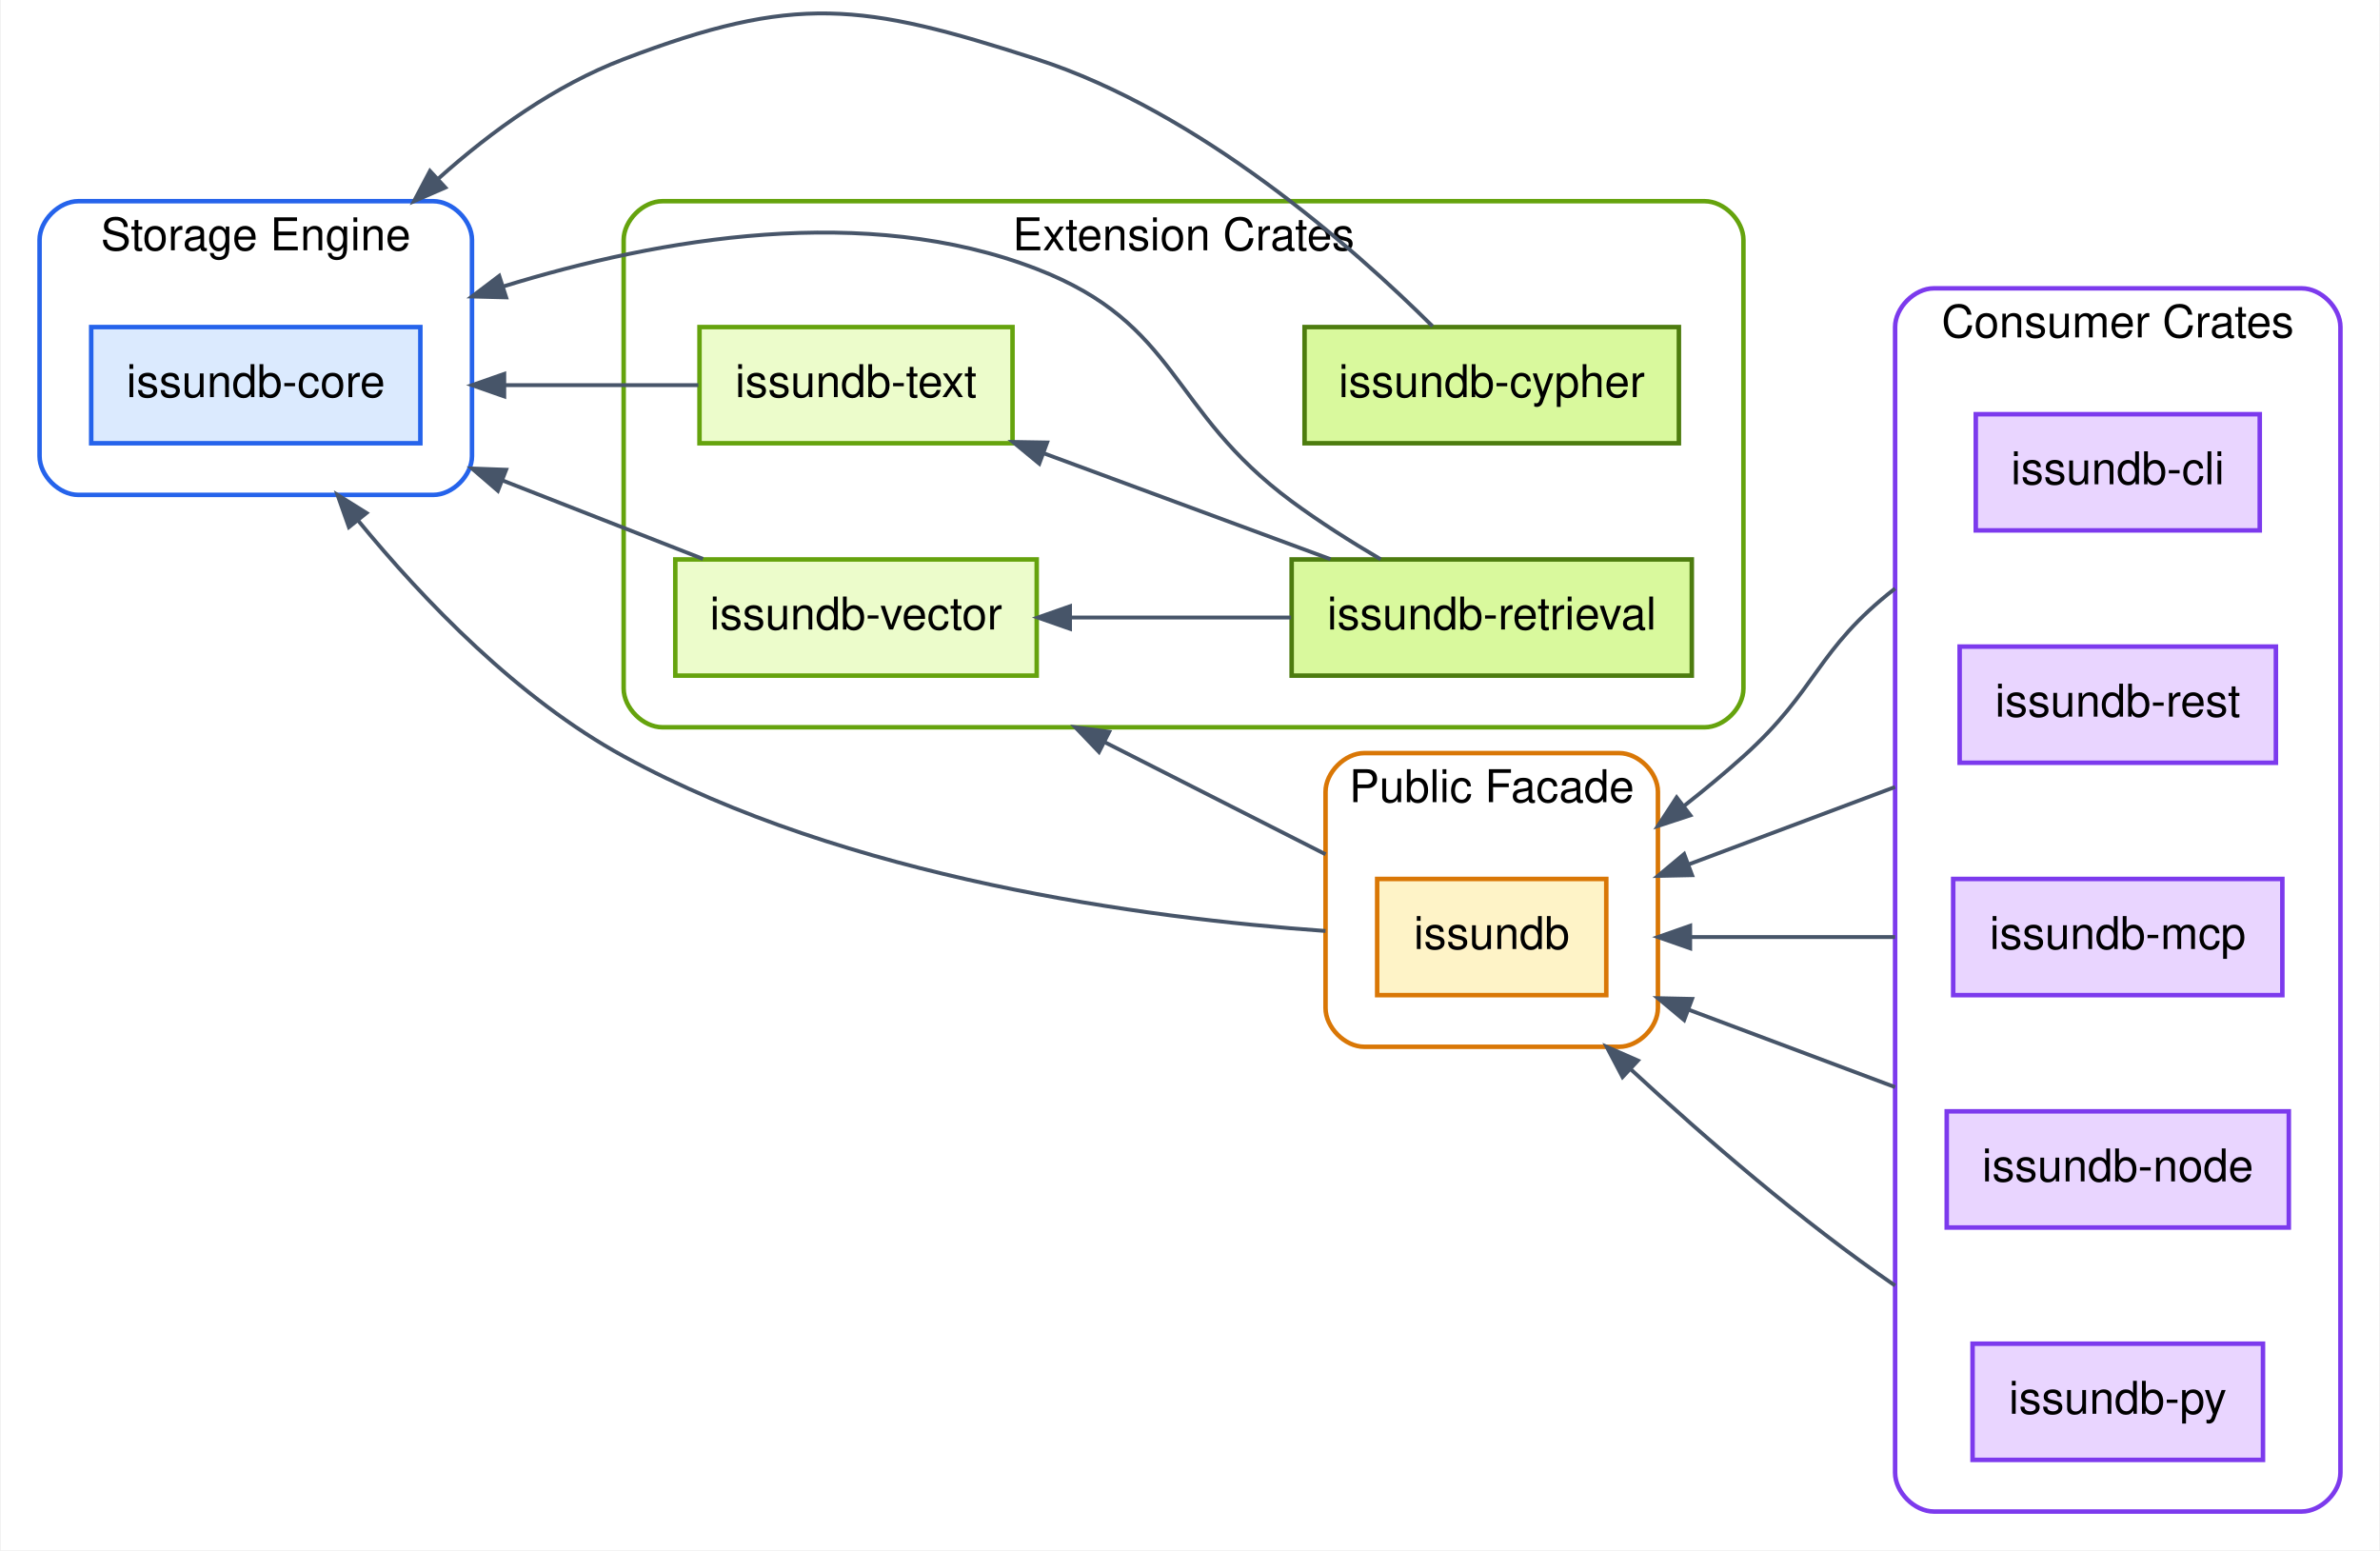
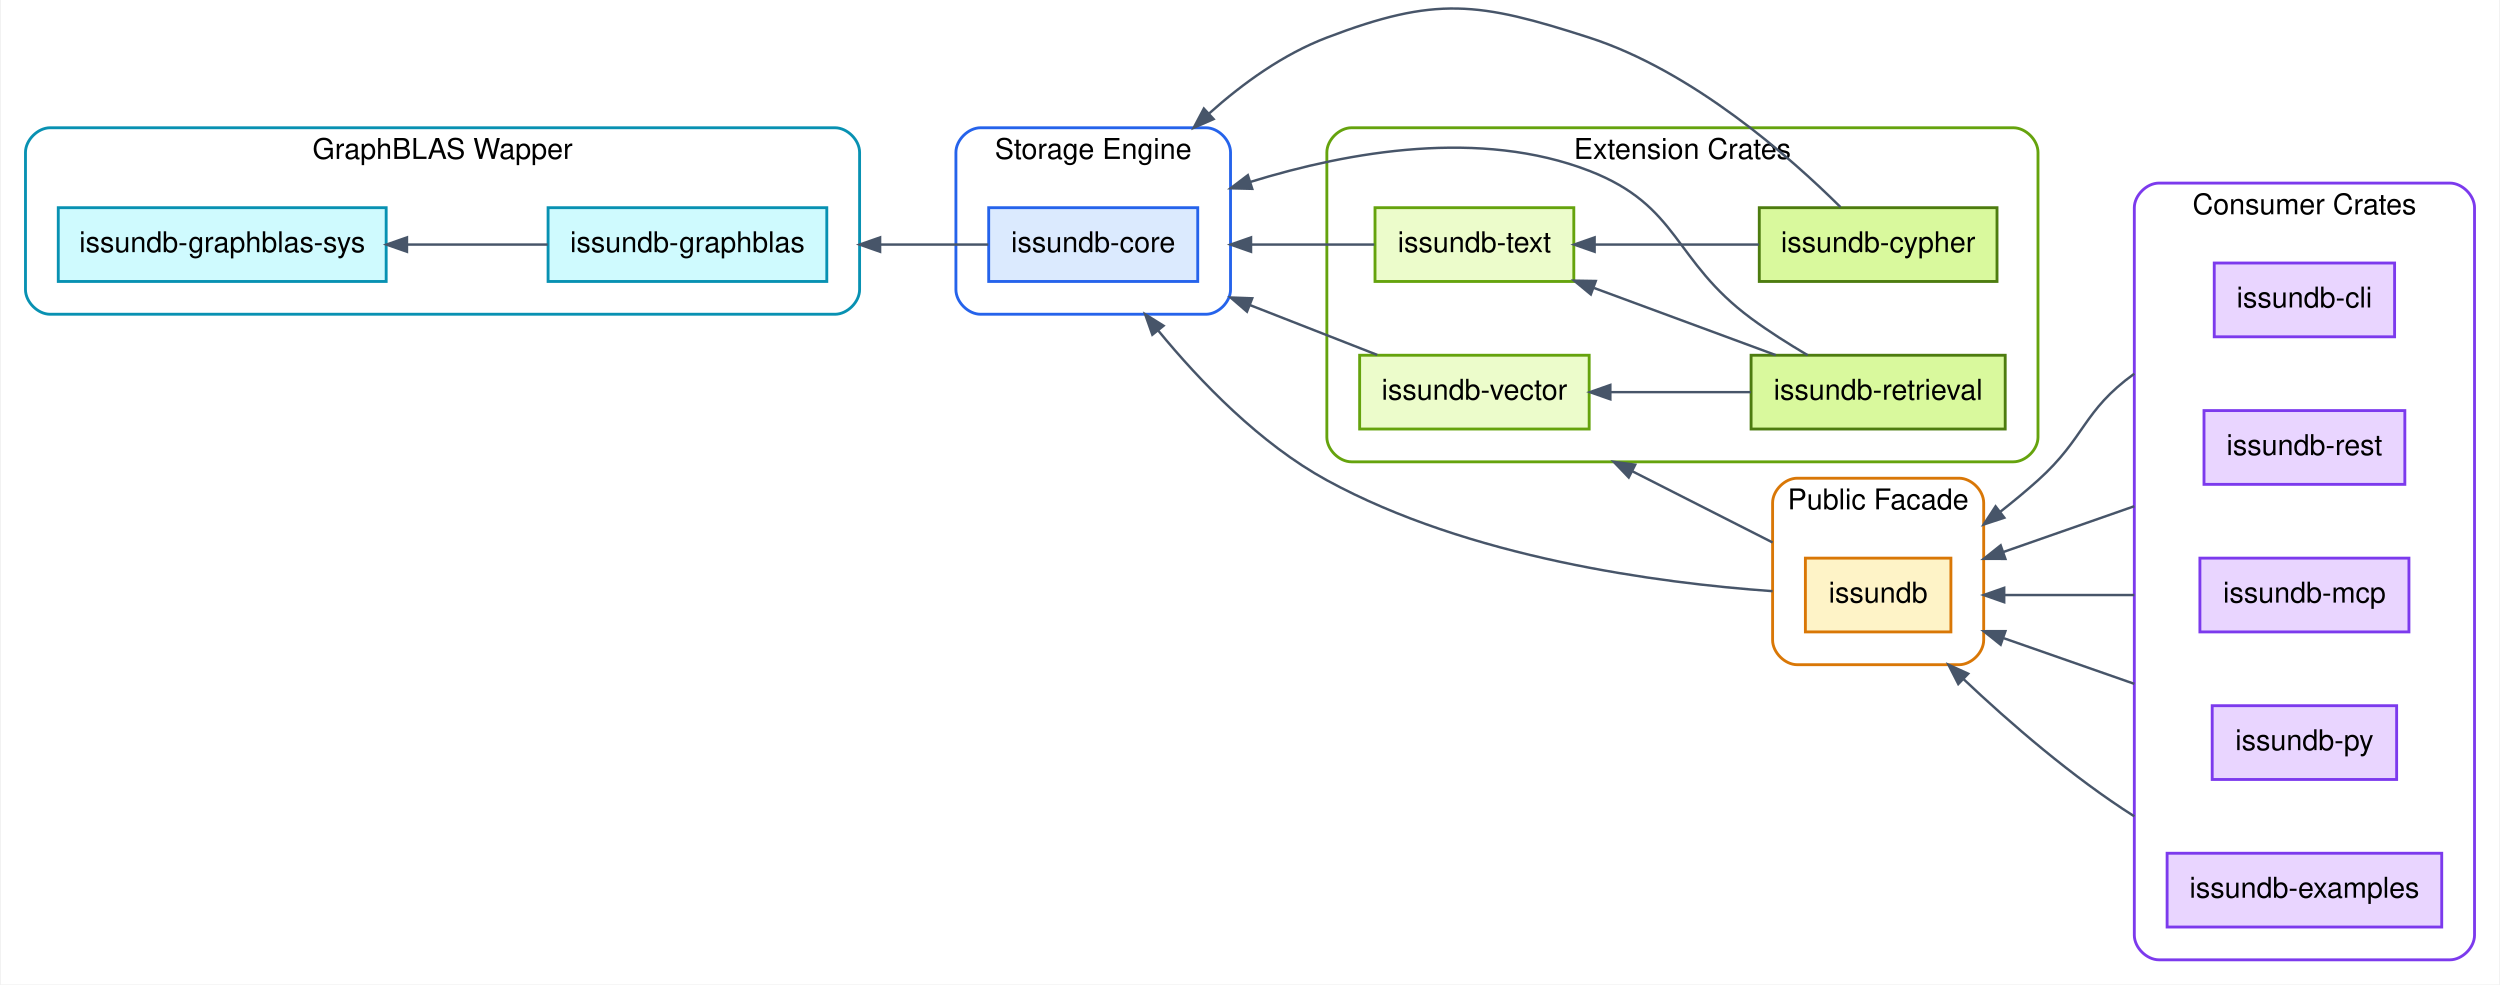
- <svg xmlns="http://www.w3.org/2000/svg" width="737pt" height="480pt" viewBox="0.00 0.00 737.00 480.34">
+ <svg xmlns="http://www.w3.org/2000/svg" width="1219pt" height="480pt" viewBox="0.00 0.00 1219.00 480.34">
  <g id="graph0" class="graph" transform="scale(1 1) rotate(0) translate(4 476.34)">
-     <polygon fill="white" stroke="transparent" points="-4,4 -4,-476.34 733,-476.34 733,4 -4,4" />
+     <polygon fill="white" stroke="transparent" points="-4,4 -4,-476.34 1215,-476.34 1215,4 -4,4" />
    <g id="clust1" class="cluster">
-       <path fill="white" stroke="#2563eb" stroke-width="1.4" d="M20,-323C20,-323 130,-323 130,-323 136,-323 142,-329 142,-335 142,-335 142,-402 142,-402 142,-408 136,-414 130,-414 130,-414 20,-414 20,-414 14,-414 8,-408 8,-402 8,-402 8,-335 8,-335 8,-329 14,-323 20,-323" />
-       <text text-anchor="middle" x="75" y="-398.8" font-family="Helvetica,Arial,sans-serif" font-size="14.00">Storage Engine</text>
+       <path fill="white" stroke="#0891b2" stroke-width="1.4" d="M20,-323C20,-323 403,-323 403,-323 409,-323 415,-329 415,-335 415,-335 415,-402 415,-402 415,-408 409,-414 403,-414 403,-414 20,-414 20,-414 14,-414 8,-408 8,-402 8,-402 8,-335 8,-335 8,-329 14,-323 20,-323" />
+       <text text-anchor="middle" x="211.5" y="-398.8" font-family="Helvetica,Arial,sans-serif" font-size="14.00">GraphBLAS Wapper</text>
    </g>
    <g id="clust2" class="cluster">
-       <path fill="white" stroke="#65a30d" stroke-width="1.4" d="M201,-251C201,-251 524,-251 524,-251 530,-251 536,-257 536,-263 536,-263 536,-402 536,-402 536,-408 530,-414 524,-414 524,-414 201,-414 201,-414 195,-414 189,-408 189,-402 189,-402 189,-263 189,-263 189,-257 195,-251 201,-251" />
-       <text text-anchor="middle" x="362.5" y="-398.8" font-family="Helvetica,Arial,sans-serif" font-size="14.00">Extension Crates</text>
+       <path fill="white" stroke="#2563eb" stroke-width="1.4" d="M474,-323C474,-323 584,-323 584,-323 590,-323 596,-329 596,-335 596,-335 596,-402 596,-402 596,-408 590,-414 584,-414 584,-414 474,-414 474,-414 468,-414 462,-408 462,-402 462,-402 462,-335 462,-335 462,-329 468,-323 474,-323" />
+       <text text-anchor="middle" x="529" y="-398.8" font-family="Helvetica,Arial,sans-serif" font-size="14.00">Storage Engine</text>
    </g>
    <g id="clust3" class="cluster">
-       <path fill="white" stroke="#d97706" stroke-width="1.4" d="M418.5,-152C418.5,-152 497.5,-152 497.5,-152 503.5,-152 509.5,-158 509.5,-164 509.5,-164 509.5,-231 509.5,-231 509.5,-237 503.5,-243 497.5,-243 497.5,-243 418.5,-243 418.5,-243 412.5,-243 406.5,-237 406.5,-231 406.5,-231 406.5,-164 406.5,-164 406.5,-158 412.5,-152 418.5,-152" />
-       <text text-anchor="middle" x="458" y="-227.8" font-family="Helvetica,Arial,sans-serif" font-size="14.00">Public Facade</text>
+       <path fill="white" stroke="#65a30d" stroke-width="1.4" d="M655,-251C655,-251 978,-251 978,-251 984,-251 990,-257 990,-263 990,-263 990,-402 990,-402 990,-408 984,-414 978,-414 978,-414 655,-414 655,-414 649,-414 643,-408 643,-402 643,-402 643,-263 643,-263 643,-257 649,-251 655,-251" />
+       <text text-anchor="middle" x="816.5" y="-398.8" font-family="Helvetica,Arial,sans-serif" font-size="14.00">Extension Crates</text>
    </g>
    <g id="clust4" class="cluster">
-       <path fill="white" stroke="#7c3aed" stroke-width="1.4" d="M595,-8C595,-8 709,-8 709,-8 715,-8 721,-14 721,-20 721,-20 721,-375 721,-375 721,-381 715,-387 709,-387 709,-387 595,-387 595,-387 589,-387 583,-381 583,-375 583,-375 583,-20 583,-20 583,-14 589,-8 595,-8" />
-       <text text-anchor="middle" x="652" y="-371.8" font-family="Helvetica,Arial,sans-serif" font-size="14.00">Consumer Crates</text>
+       <path fill="white" stroke="#d97706" stroke-width="1.4" d="M872.5,-152C872.5,-152 951.5,-152 951.5,-152 957.5,-152 963.5,-158 963.5,-164 963.5,-164 963.5,-231 963.5,-231 963.5,-237 957.5,-243 951.5,-243 951.5,-243 872.5,-243 872.5,-243 866.5,-243 860.5,-237 860.5,-231 860.5,-231 860.5,-164 860.5,-164 860.5,-158 866.5,-152 872.5,-152" />
+       <text text-anchor="middle" x="912" y="-227.8" font-family="Helvetica,Arial,sans-serif" font-size="14.00">Public Facade</text>
+     </g>
+     <g id="clust5" class="cluster">
+       <path fill="white" stroke="#7c3aed" stroke-width="1.4" d="M1049,-8C1049,-8 1191,-8 1191,-8 1197,-8 1203,-14 1203,-20 1203,-20 1203,-375 1203,-375 1203,-381 1197,-387 1191,-387 1191,-387 1049,-387 1049,-387 1043,-387 1037,-381 1037,-375 1037,-375 1037,-20 1037,-20 1037,-14 1043,-8 1049,-8" />
+       <text text-anchor="middle" x="1120" y="-371.8" font-family="Helvetica,Arial,sans-serif" font-size="14.00">Consumer Crates</text>
    </g>
    <g id="node1" class="node">
-       <polygon fill="#dbeafe" stroke="#2563eb" stroke-width="1.4" points="126,-375 24,-375 24,-339 126,-339 126,-375" />
-       <text text-anchor="middle" x="75" y="-353.3" font-family="Helvetica,Arial,sans-serif" font-size="14.00">issundb-core</text>
+       <polygon fill="#cffafe" stroke="#0891b2" stroke-width="1.4" points="184,-375 24,-375 24,-339 184,-339 184,-375" />
+       <text text-anchor="middle" x="104" y="-353.3" font-family="Helvetica,Arial,sans-serif" font-size="14.00">issundb-graphblas-sys</text>
    </g>
    <g id="node2" class="node">
-       <polygon fill="#ecfccb" stroke="#65a30d" stroke-width="1.4" points="317,-303 205,-303 205,-267 317,-267 317,-303" />
-       <text text-anchor="middle" x="261" y="-281.3" font-family="Helvetica,Arial,sans-serif" font-size="14.00">issundb-vector</text>
+       <polygon fill="#cffafe" stroke="#0891b2" stroke-width="1.4" points="399,-375 263,-375 263,-339 399,-339 399,-375" />
+       <text text-anchor="middle" x="331" y="-353.3" font-family="Helvetica,Arial,sans-serif" font-size="14.00">issundb-graphblas</text>
    </g>
    <g id="edge1" class="edge">
-       <path fill="none" stroke="#475569" stroke-width="1.2" d="M213.57,-303.17C194.77,-310.53 172.57,-319.21 151.55,-327.44" />
-       <polygon fill="#475569" stroke="#475569" stroke-width="1.2" points="150.03,-324.27 142,-331.18 152.58,-330.79 150.03,-324.27" />
+       <path fill="none" stroke="#475569" stroke-width="1.2" d="M262.8,-357C241.25,-357 217.05,-357 194.19,-357" />
+       <polygon fill="#475569" stroke="#475569" stroke-width="1.2" points="194.14,-353.5 184.14,-357 194.14,-360.5 194.14,-353.5" />
    </g>
    <g id="node3" class="node">
-       <polygon fill="#ecfccb" stroke="#65a30d" stroke-width="1.4" points="309.5,-375 212.5,-375 212.5,-339 309.5,-339 309.5,-375" />
-       <text text-anchor="middle" x="261" y="-353.3" font-family="Helvetica,Arial,sans-serif" font-size="14.00">issundb-text</text>
+       <polygon fill="#dbeafe" stroke="#2563eb" stroke-width="1.4" points="580,-375 478,-375 478,-339 580,-339 580,-375" />
+       <text text-anchor="middle" x="529" y="-353.3" font-family="Helvetica,Arial,sans-serif" font-size="14.00">issundb-core</text>
    </g>
    <g id="edge2" class="edge">
-       <path fill="none" stroke="#475569" stroke-width="1.2" d="M212.14,-357C193.83,-357 172.48,-357 152.18,-357" />
-       <polygon fill="#475569" stroke="#475569" stroke-width="1.2" points="152,-353.5 142,-357 152,-360.5 152,-353.5" />
+       <path fill="none" stroke="#475569" stroke-width="1.2" d="M477.78,-357C461.65,-357 443.24,-357 425.06,-357" />
+       <polygon fill="#475569" stroke="#475569" stroke-width="1.2" points="425,-353.5 415,-357 425,-360.5 425,-353.5" />
    </g>
    <g id="node4" class="node">
-       <polygon fill="#d9f99d" stroke="#4d7c0f" stroke-width="1.4" points="520,-303 396,-303 396,-267 520,-267 520,-303" />
-       <text text-anchor="middle" x="458" y="-281.3" font-family="Helvetica,Arial,sans-serif" font-size="14.00">issundb-retrieval</text>
+       <polygon fill="#ecfccb" stroke="#65a30d" stroke-width="1.4" points="771,-303 659,-303 659,-267 771,-267 771,-303" />
+       <text text-anchor="middle" x="715" y="-281.3" font-family="Helvetica,Arial,sans-serif" font-size="14.00">issundb-vector</text>
    </g>
    <g id="edge3" class="edge">
-       <path fill="none" stroke="#475569" stroke-width="1.2" d="M423.6,-303.04C414.41,-308.45 404.61,-314.64 396,-321 357.79,-349.22 361.3,-375.84 317,-393 264.07,-413.5 200.41,-402.62 151.82,-387.62" />
-       <polygon fill="#475569" stroke="#475569" stroke-width="1.2" points="152.59,-384.2 142,-384.47 150.45,-390.86 152.59,-384.2" />
+       <path fill="none" stroke="#475569" stroke-width="1.2" d="M667.57,-303.17C648.77,-310.53 626.57,-319.21 605.55,-327.44" />
+       <polygon fill="#475569" stroke="#475569" stroke-width="1.2" points="604.03,-324.27 596,-331.18 606.58,-330.79 604.03,-324.27" />
+     </g>
+     <g id="node5" class="node">
+       <polygon fill="#ecfccb" stroke="#65a30d" stroke-width="1.4" points="763.5,-375 666.5,-375 666.5,-339 763.5,-339 763.5,-375" />
+       <text text-anchor="middle" x="715" y="-353.3" font-family="Helvetica,Arial,sans-serif" font-size="14.00">issundb-text</text>
    </g>
    <g id="edge4" class="edge">
-       <path fill="none" stroke="#475569" stroke-width="1.2" d="M395.84,-285C374.14,-285 349.64,-285 327.6,-285" />
-       <polygon fill="#475569" stroke="#475569" stroke-width="1.2" points="327.32,-281.5 317.32,-285 327.32,-288.5 327.32,-281.5" />
+       <path fill="none" stroke="#475569" stroke-width="1.2" d="M666.14,-357C647.83,-357 626.48,-357 606.18,-357" />
+       <polygon fill="#475569" stroke="#475569" stroke-width="1.2" points="606,-353.5 596,-357 606,-360.5 606,-353.5" />
+     </g>
+     <g id="node6" class="node">
+       <polygon fill="#d9f99d" stroke="#4d7c0f" stroke-width="1.4" points="974,-303 850,-303 850,-267 974,-267 974,-303" />
+       <text text-anchor="middle" x="912" y="-281.3" font-family="Helvetica,Arial,sans-serif" font-size="14.00">issundb-retrieval</text>
    </g>
    <g id="edge5" class="edge">
-       <path fill="none" stroke="#475569" stroke-width="1.2" d="M408.04,-303.08C381.1,-313.02 347.51,-325.43 319.34,-335.83" />
-       <polygon fill="#475569" stroke="#475569" stroke-width="1.2" points="317.8,-332.67 309.63,-339.41 320.22,-339.23 317.8,-332.67" />
-     </g>
-     <g id="node5" class="node">
-       <polygon fill="#d9f99d" stroke="#4d7c0f" stroke-width="1.4" points="516,-375 400,-375 400,-339 516,-339 516,-375" />
-       <text text-anchor="middle" x="458" y="-353.3" font-family="Helvetica,Arial,sans-serif" font-size="14.00">issundb-cypher</text>
+       <path fill="none" stroke="#475569" stroke-width="1.2" d="M877.6,-303.04C868.41,-308.45 858.61,-314.64 850,-321 811.79,-349.22 815.3,-375.84 771,-393 718.07,-413.5 654.41,-402.62 605.82,-387.62" />
+       <polygon fill="#475569" stroke="#475569" stroke-width="1.2" points="606.59,-384.2 596,-384.47 604.45,-390.86 606.59,-384.2" />
    </g>
    <g id="edge6" class="edge">
-       <path fill="none" stroke="#475569" stroke-width="1.2" d="M439.65,-375.26C415.08,-399.65 367.48,-441.69 317,-458 262.87,-475.49 242.15,-478.29 189,-458 167.94,-449.96 148.32,-435.99 131.54,-420.96" />
-       <polygon fill="#475569" stroke="#475569" stroke-width="1.2" points="133.74,-418.23 124.03,-414 128.98,-423.37 133.74,-418.23" />
-     </g>
-     <g id="node6" class="node">
-       <polygon fill="#fef3c7" stroke="#d97706" stroke-width="1.4" points="493.5,-204 422.5,-204 422.5,-168 493.5,-168 493.5,-204" />
-       <text text-anchor="middle" x="458" y="-182.3" font-family="Helvetica,Arial,sans-serif" font-size="14.00">issundb</text>
+       <path fill="none" stroke="#475569" stroke-width="1.2" d="M849.84,-285C828.14,-285 803.64,-285 781.6,-285" />
+       <polygon fill="#475569" stroke="#475569" stroke-width="1.2" points="781.32,-281.5 771.32,-285 781.32,-288.5 781.32,-281.5" />
    </g>
    <g id="edge7" class="edge">
-       <path fill="none" stroke="#475569" stroke-width="1.2" d="M406.5,-187.88C350.27,-191.86 258.2,-204.19 189,-242 156.39,-259.82 127.22,-290.08 106.68,-315.09" />
-       <polygon fill="#475569" stroke="#475569" stroke-width="1.2" points="103.86,-313.01 100.33,-323 109.32,-317.4 103.86,-313.01" />
+       <path fill="none" stroke="#475569" stroke-width="1.2" d="M862.04,-303.08C835.1,-313.02 801.51,-325.43 773.34,-335.83" />
+       <polygon fill="#475569" stroke="#475569" stroke-width="1.2" points="771.8,-332.67 763.63,-339.41 774.22,-339.23 771.8,-332.67" />
+     </g>
+     <g id="node7" class="node">
+       <polygon fill="#d9f99d" stroke="#4d7c0f" stroke-width="1.4" points="970,-375 854,-375 854,-339 970,-339 970,-375" />
+       <text text-anchor="middle" x="912" y="-353.3" font-family="Helvetica,Arial,sans-serif" font-size="14.00">issundb-cypher</text>
    </g>
    <g id="edge8" class="edge">
-       <path fill="none" stroke="#475569" stroke-width="1.2" d="M406.5,-211.64C385.6,-222.25 360.9,-234.79 337.89,-246.47" />
-       <polygon fill="#475569" stroke="#475569" stroke-width="1.2" points="336.3,-243.35 328.97,-251 339.47,-249.6 336.3,-243.35" />
-     </g>
-     <g id="node7" class="node">
-       <polygon fill="#e9d5ff" stroke="#7c3aed" stroke-width="1.4" points="696,-348 608,-348 608,-312 696,-312 696,-348" />
-       <text text-anchor="middle" x="652" y="-326.3" font-family="Helvetica,Arial,sans-serif" font-size="14.00">issundb-cli</text>
+       <path fill="none" stroke="#475569" stroke-width="1.2" d="M893.65,-375.26C869.08,-399.65 821.48,-441.69 771,-458 716.87,-475.49 696.15,-478.29 643,-458 621.94,-449.96 602.32,-435.99 585.54,-420.96" />
+       <polygon fill="#475569" stroke="#475569" stroke-width="1.2" points="587.74,-418.23 578.03,-414 582.98,-423.37 587.74,-418.23" />
    </g>
    <g id="edge9" class="edge">
-       <path fill="none" stroke="#475569" stroke-width="1.2" d="M583,-294C558.42,-274.87 559.17,-262.83 536,-242 530.21,-236.8 523.95,-231.62 517.59,-226.62" />
-       <polygon fill="#475569" stroke="#475569" stroke-width="1.2" points="519.56,-223.72 509.5,-220.41 515.3,-229.28 519.56,-223.72" />
+       <path fill="none" stroke="#475569" stroke-width="1.2" d="M853.81,-357C828.62,-357 799.08,-357 773.82,-357" />
+       <polygon fill="#475569" stroke="#475569" stroke-width="1.2" points="773.65,-353.5 763.65,-357 773.65,-360.5 773.65,-353.5" />
    </g>
    <g id="node8" class="node">
-       <polygon fill="#e9d5ff" stroke="#7c3aed" stroke-width="1.4" points="701,-276 603,-276 603,-240 701,-240 701,-276" />
-       <text text-anchor="middle" x="652" y="-254.3" font-family="Helvetica,Arial,sans-serif" font-size="14.00">issundb-rest</text>
+       <polygon fill="#fef3c7" stroke="#d97706" stroke-width="1.4" points="947.5,-204 876.5,-204 876.5,-168 947.5,-168 947.5,-204" />
+       <text text-anchor="middle" x="912" y="-182.3" font-family="Helvetica,Arial,sans-serif" font-size="14.00">issundb</text>
    </g>
    <g id="edge10" class="edge">
-       <path fill="none" stroke="#475569" stroke-width="1.2" d="M583,-232.5C562.18,-224.69 539.44,-216.16 519.17,-208.57" />
-       <polygon fill="#475569" stroke="#475569" stroke-width="1.2" points="520.09,-205.17 509.5,-204.94 517.63,-211.73 520.09,-205.17" />
+       <path fill="none" stroke="#475569" stroke-width="1.2" d="M860.5,-187.88C804.27,-191.86 712.2,-204.19 643,-242 610.39,-259.82 581.22,-290.08 560.68,-315.09" />
+       <polygon fill="#475569" stroke="#475569" stroke-width="1.2" points="557.86,-313.01 554.33,-323 563.32,-317.4 557.86,-313.01" />
+     </g>
+     <g id="edge11" class="edge">
+       <path fill="none" stroke="#475569" stroke-width="1.2" d="M860.5,-211.64C839.6,-222.25 814.9,-234.79 791.89,-246.47" />
+       <polygon fill="#475569" stroke="#475569" stroke-width="1.2" points="790.3,-243.35 782.97,-251 793.47,-249.6 790.3,-243.35" />
    </g>
    <g id="node9" class="node">
-       <polygon fill="#e9d5ff" stroke="#7c3aed" stroke-width="1.4" points="703,-204 601,-204 601,-168 703,-168 703,-204" />
-       <text text-anchor="middle" x="652" y="-182.3" font-family="Helvetica,Arial,sans-serif" font-size="14.00">issundb-mcp</text>
+       <polygon fill="#e9d5ff" stroke="#7c3aed" stroke-width="1.4" points="1164,-348 1076,-348 1076,-312 1164,-312 1164,-348" />
+       <text text-anchor="middle" x="1120" y="-326.3" font-family="Helvetica,Arial,sans-serif" font-size="14.00">issundb-cli</text>
    </g>
-     <g id="edge11" class="edge">
-       <path fill="none" stroke="#475569" stroke-width="1.2" d="M583,-186C562.34,-186 539.78,-186 519.63,-186" />
-       <polygon fill="#475569" stroke="#475569" stroke-width="1.2" points="519.5,-182.5 509.5,-186 519.5,-189.5 519.5,-182.5" />
+     <g id="edge12" class="edge">
+       <path fill="none" stroke="#475569" stroke-width="1.2" d="M1037,-294C1011.73,-275.78 1013.17,-262.83 990,-242 984.21,-236.8 977.95,-231.62 971.59,-226.62" />
+       <polygon fill="#475569" stroke="#475569" stroke-width="1.2" points="973.56,-223.72 963.5,-220.41 969.3,-229.28 973.56,-223.72" />
    </g>
    <g id="node10" class="node">
-       <polygon fill="#e9d5ff" stroke="#7c3aed" stroke-width="1.4" points="705,-132 599,-132 599,-96 705,-96 705,-132" />
-       <text text-anchor="middle" x="652" y="-110.3" font-family="Helvetica,Arial,sans-serif" font-size="14.00">issundb-node</text>
+       <polygon fill="#e9d5ff" stroke="#7c3aed" stroke-width="1.4" points="1169,-276 1071,-276 1071,-240 1169,-240 1169,-276" />
+       <text text-anchor="middle" x="1120" y="-254.3" font-family="Helvetica,Arial,sans-serif" font-size="14.00">issundb-rest</text>
    </g>
-     <g id="edge12" class="edge">
-       <path fill="none" stroke="#475569" stroke-width="1.2" d="M583,-139.5C562.18,-147.31 539.44,-155.84 519.17,-163.43" />
-       <polygon fill="#475569" stroke="#475569" stroke-width="1.2" points="517.63,-160.27 509.5,-167.06 520.09,-166.83 517.63,-160.27" />
+     <g id="edge13" class="edge">
+       <path fill="none" stroke="#475569" stroke-width="1.2" d="M1037,-229.34C1015.61,-221.86 992.96,-213.95 972.95,-206.95" />
+       <polygon fill="#475569" stroke="#475569" stroke-width="1.2" points="974.09,-203.64 963.5,-203.65 971.78,-210.25 974.09,-203.64" />
    </g>
    <g id="node11" class="node">
-       <polygon fill="#e9d5ff" stroke="#7c3aed" stroke-width="1.4" points="697,-60 607,-60 607,-24 697,-24 697,-60" />
-       <text text-anchor="middle" x="652" y="-38.3" font-family="Helvetica,Arial,sans-serif" font-size="14.00">issundb-py</text>
+       <polygon fill="#e9d5ff" stroke="#7c3aed" stroke-width="1.4" points="1171,-204 1069,-204 1069,-168 1171,-168 1171,-204" />
+       <text text-anchor="middle" x="1120" y="-182.3" font-family="Helvetica,Arial,sans-serif" font-size="14.00">issundb-mcp</text>
    </g>
-     <g id="edge13" class="edge">
-       <path fill="none" stroke="#475569" stroke-width="1.2" d="M583,-78C554.05,-97.88 524.29,-123.59 501.18,-144.94" />
-       <polygon fill="#475569" stroke="#475569" stroke-width="1.2" points="498.54,-142.62 493.61,-152 503.31,-147.74 498.54,-142.62" />
+     <g id="edge14" class="edge">
+       <path fill="none" stroke="#475569" stroke-width="1.2" d="M1037,-186C1015.82,-186 993.4,-186 973.53,-186" />
+       <polygon fill="#475569" stroke="#475569" stroke-width="1.2" points="973.5,-182.5 963.5,-186 973.5,-189.5 973.5,-182.5" />
+     </g>
+     <g id="node12" class="node">
+       <polygon fill="#e9d5ff" stroke="#7c3aed" stroke-width="1.4" points="1165,-132 1075,-132 1075,-96 1165,-96 1165,-132" />
+       <text text-anchor="middle" x="1120" y="-110.3" font-family="Helvetica,Arial,sans-serif" font-size="14.00">issundb-py</text>
+     </g>
+     <g id="edge15" class="edge">
+       <path fill="none" stroke="#475569" stroke-width="1.2" d="M1037,-142.66C1015.75,-150.09 993.25,-157.95 973.34,-164.91" />
+       <polygon fill="#475569" stroke="#475569" stroke-width="1.2" points="971.78,-161.75 963.5,-168.35 974.09,-168.36 971.78,-161.75" />
+     </g>
+     <g id="node13" class="node">
+       <polygon fill="#e9d5ff" stroke="#7c3aed" stroke-width="1.4" points="1187,-60 1053,-60 1053,-24 1187,-24 1187,-60" />
+       <text text-anchor="middle" x="1120" y="-38.3" font-family="Helvetica,Arial,sans-serif" font-size="14.00">issundb-examples</text>
+     </g>
+     <g id="edge16" class="edge">
+       <path fill="none" stroke="#475569" stroke-width="1.2" d="M1037,-78C1006.87,-97.1 976.61,-123.29 953.53,-145.09" />
+       <polygon fill="#475569" stroke="#475569" stroke-width="1.2" points="951.11,-142.56 946.3,-152 955.94,-147.62 951.11,-142.56" />
    </g>
  </g>
</svg>
